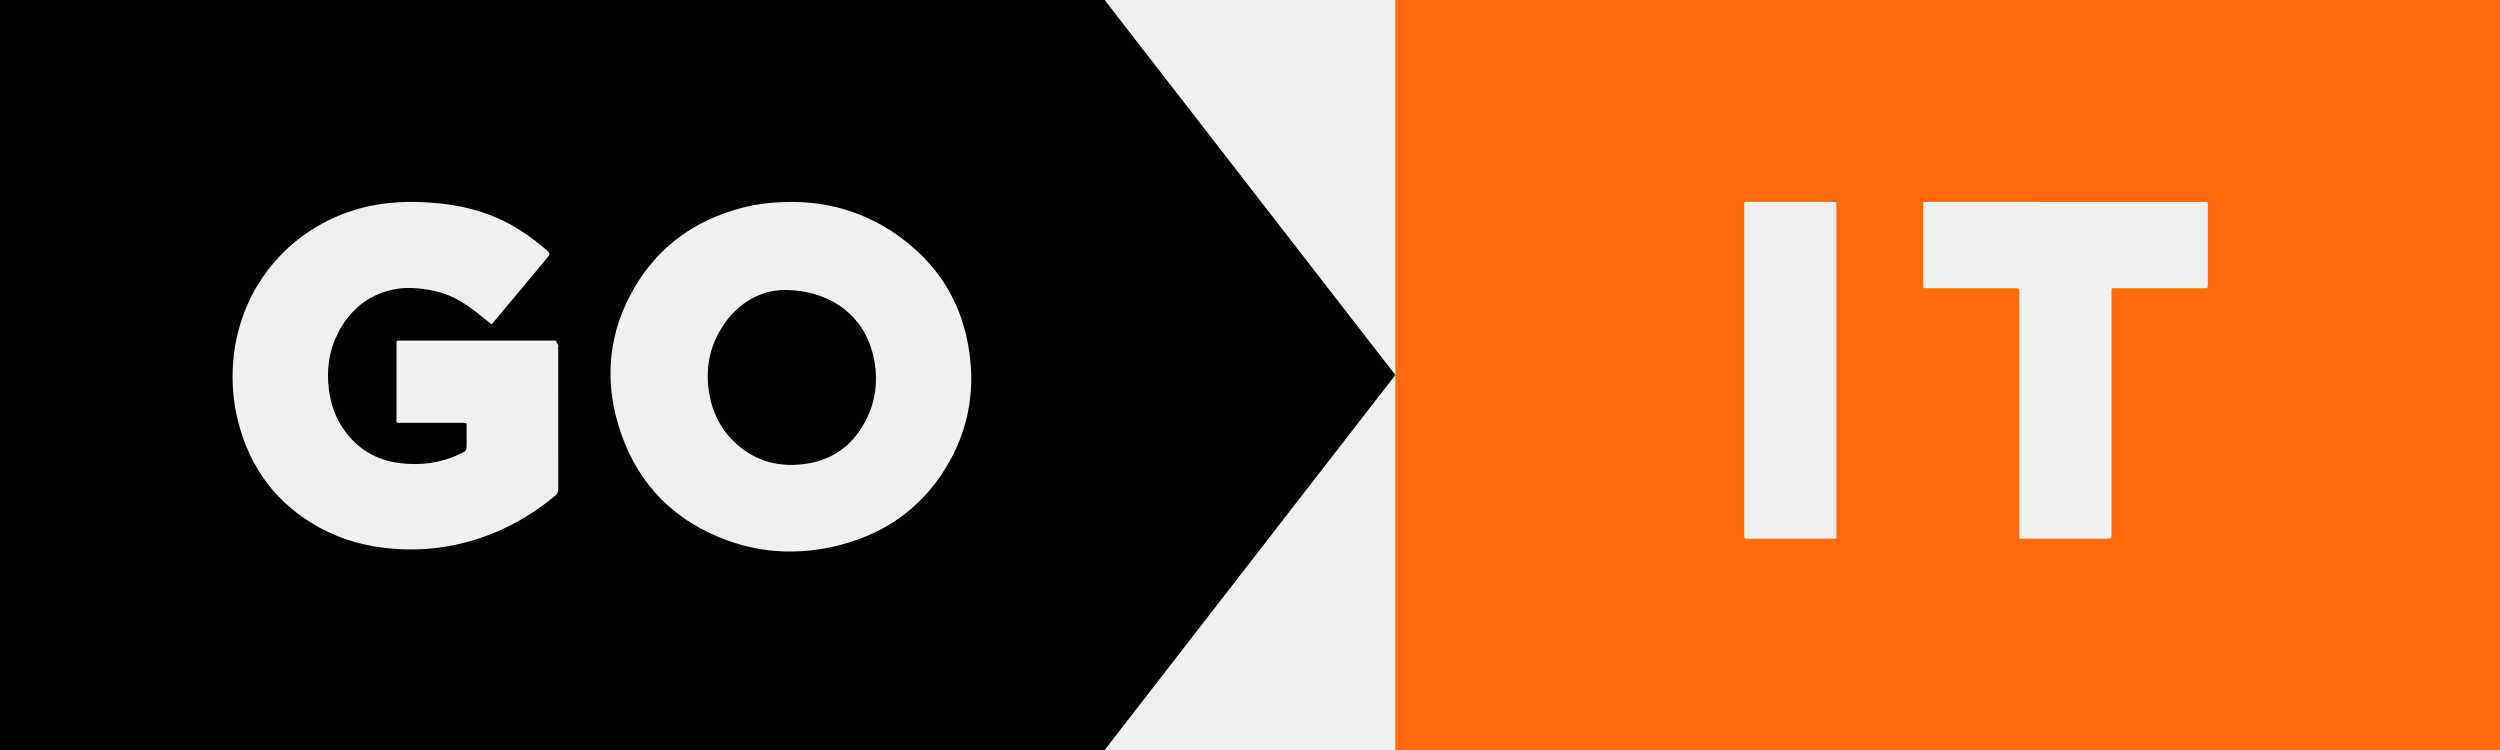
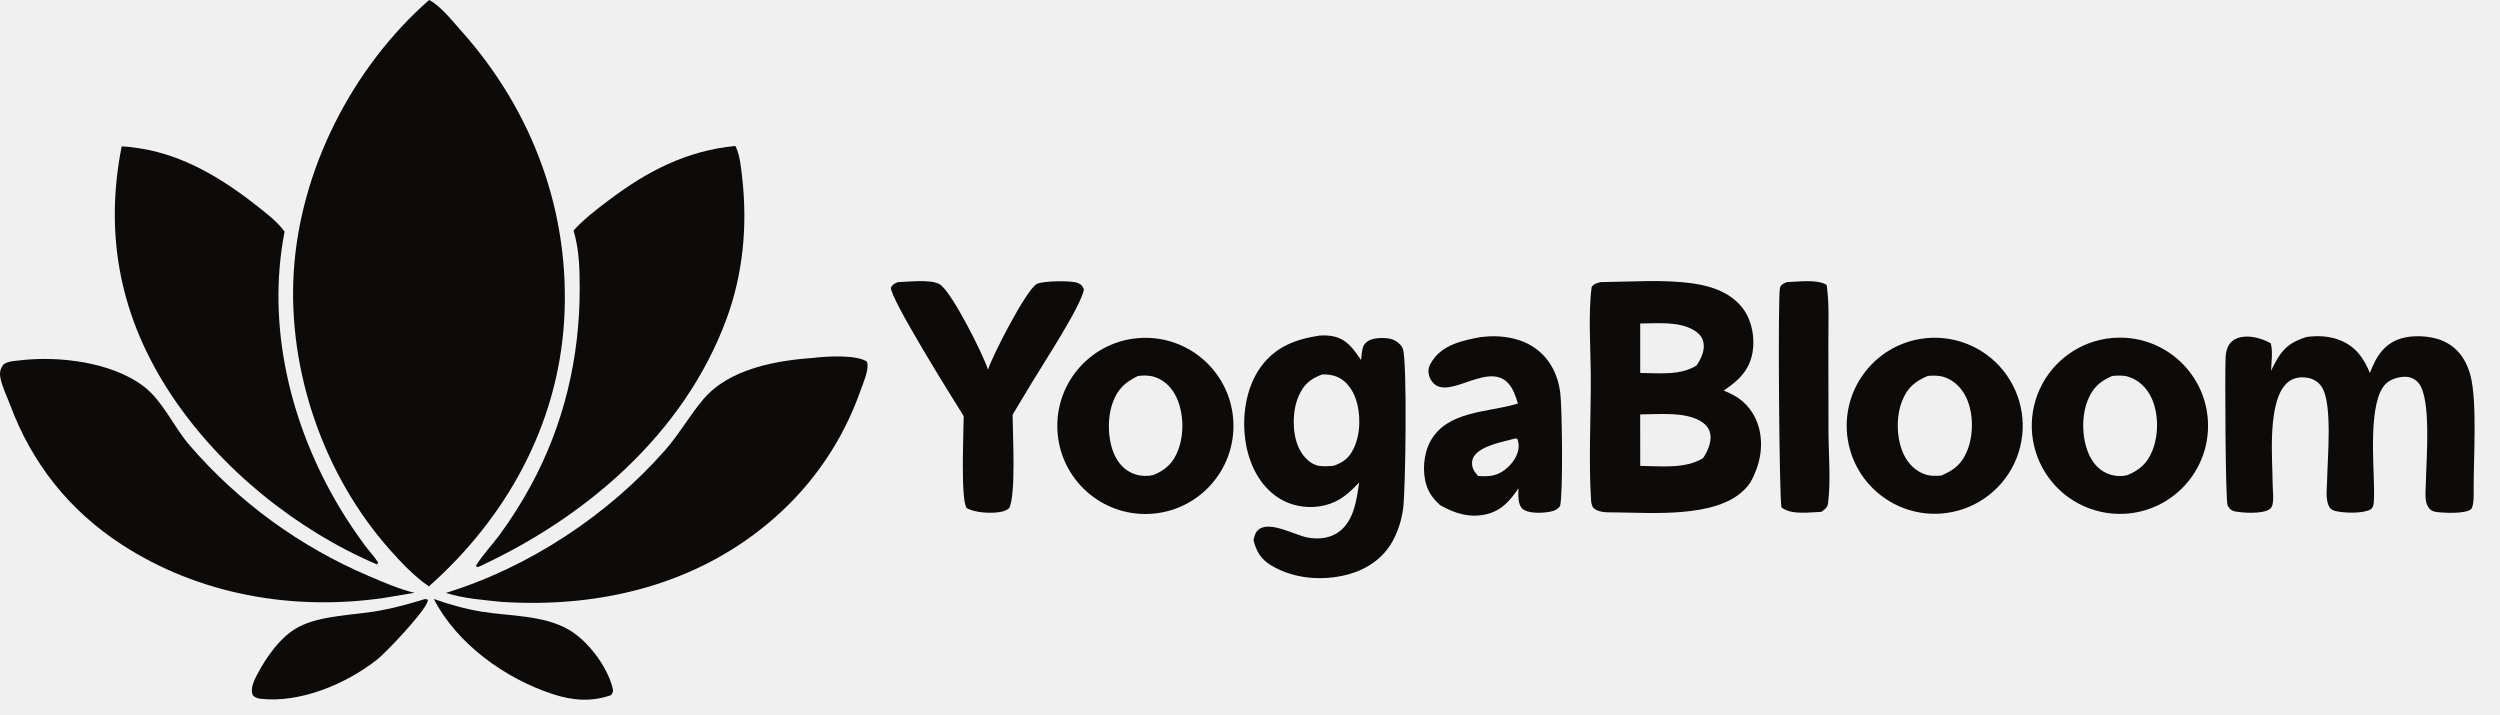
- <svg xmlns="http://www.w3.org/2000/svg" width="100" height="30" viewBox="0 0 100 30" fill="none">
-   <path fill-rule="evenodd" clip-rule="evenodd" d="M100 0H55.815V30H100V0ZM69.769 8.26V14.804V21.317C69.769 21.331 69.769 21.344 69.769 21.358L69.769 21.358V21.358C69.77 21.386 69.771 21.413 69.769 21.44C69.762 21.515 69.782 21.56 69.869 21.548C69.89 21.546 69.91 21.546 69.931 21.547C69.941 21.547 69.952 21.548 69.962 21.548C70.328 21.548 70.694 21.548 71.06 21.548H71.063C71.794 21.548 72.527 21.549 73.259 21.548C73.282 21.548 73.302 21.548 73.32 21.548C73.391 21.549 73.425 21.549 73.441 21.532C73.457 21.517 73.456 21.485 73.455 21.424V21.424C73.454 21.403 73.454 21.379 73.454 21.351V8.279C73.454 8.268 73.454 8.258 73.453 8.248C73.453 8.227 73.452 8.207 73.454 8.186C73.462 8.109 73.435 8.069 73.352 8.078C73.335 8.081 73.318 8.08 73.301 8.079L73.301 8.079C73.292 8.079 73.283 8.078 73.274 8.078C72.905 8.078 72.535 8.078 72.166 8.078H72.165H72.165C71.426 8.078 70.686 8.077 69.947 8.078C69.925 8.078 69.905 8.078 69.888 8.078C69.828 8.077 69.797 8.077 69.782 8.092C69.766 8.107 69.767 8.138 69.768 8.2C69.768 8.217 69.769 8.237 69.769 8.26ZM88.124 8.079H82.627C80.795 8.079 78.963 8.079 77.133 8.077L77.113 8.077L77.091 8.078C77.064 8.078 77.037 8.078 77.009 8.077C76.947 8.074 76.925 8.104 76.93 8.161C76.931 8.178 76.931 8.195 76.93 8.212C76.93 8.22 76.93 8.229 76.93 8.238V11.364L76.93 11.396C76.93 11.463 76.93 11.496 76.946 11.512C76.962 11.528 76.994 11.528 77.056 11.527L77.099 11.527H80.552C80.665 11.527 80.721 11.527 80.748 11.555C80.775 11.582 80.775 11.636 80.775 11.743V21.382C80.775 21.4 80.775 21.417 80.775 21.431V21.431C80.774 21.487 80.773 21.515 80.788 21.531C80.803 21.547 80.837 21.547 80.906 21.547L80.941 21.547H80.987H84.254C84.358 21.547 84.41 21.547 84.435 21.521C84.46 21.496 84.46 21.445 84.46 21.346V11.707C84.46 11.686 84.46 11.668 84.46 11.652C84.459 11.592 84.458 11.561 84.474 11.545C84.49 11.528 84.525 11.528 84.599 11.528L84.645 11.529H88.16C88.311 11.529 88.311 11.529 88.313 11.379V11.333V8.268C88.313 8.247 88.313 8.228 88.313 8.211V8.211C88.314 8.143 88.315 8.11 88.298 8.093C88.282 8.077 88.249 8.078 88.183 8.078C88.166 8.079 88.146 8.079 88.124 8.079Z" style="fill: rgb(255,107,10)" />
-   <path fill-rule="evenodd" clip-rule="evenodd" d="M44.186 0H0V30H44.186L55.814 15L44.186 0ZM19.455 12.808C19.522 12.862 19.589 12.916 19.657 12.971C19.702 12.944 19.73 12.906 19.756 12.87L19.756 12.87C19.763 12.862 19.769 12.854 19.775 12.846C20.013 12.563 20.25 12.278 20.487 11.993C20.962 11.425 21.436 10.857 21.91 10.287C22.005 10.173 22.002 10.12 21.893 10.028C21.808 9.954 21.721 9.882 21.633 9.809C20.88 9.193 20.053 8.713 19.117 8.434C18.491 8.249 17.852 8.148 17.201 8.103C16.353 8.046 15.512 8.074 14.679 8.266C11.761 8.938 9.584 11.352 9.329 14.448C9.261 15.283 9.326 16.11 9.539 16.921C10.026 18.759 11.082 20.166 12.759 21.093C13.672 21.598 14.662 21.865 15.702 21.948C16.583 22.019 17.455 21.965 18.316 21.771C19.772 21.443 21.058 20.78 22.203 19.833C22.294 19.758 22.331 19.683 22.331 19.562C22.328 18.089 22.328 16.614 22.328 15.14L22.328 14.035C22.328 14.016 22.327 13.997 22.326 13.977C22.323 13.934 22.32 13.891 22.331 13.852C22.345 13.806 22.32 13.78 22.296 13.755C22.277 13.734 22.257 13.713 22.26 13.682C22.266 13.632 22.232 13.624 22.192 13.624H22.084H16.046C16.034 13.624 16.022 13.624 16.01 13.625C15.986 13.625 15.961 13.626 15.938 13.624C15.876 13.618 15.856 13.649 15.86 13.706C15.862 13.729 15.862 13.754 15.861 13.778C15.861 13.79 15.86 13.802 15.86 13.813C15.86 14.137 15.86 14.46 15.86 14.784C15.86 15.43 15.859 16.077 15.86 16.724C15.86 16.751 15.86 16.774 15.859 16.794C15.858 16.853 15.857 16.883 15.872 16.899C15.888 16.915 15.921 16.915 15.99 16.914H15.99C16.007 16.914 16.026 16.913 16.048 16.913H18.479C18.5 16.913 18.519 16.913 18.536 16.913C18.603 16.912 18.636 16.912 18.652 16.928C18.666 16.943 18.666 16.973 18.665 17.032C18.665 17.052 18.664 17.076 18.665 17.105C18.666 17.245 18.665 17.385 18.665 17.525C18.665 17.595 18.665 17.666 18.665 17.736V17.741C18.665 18.03 18.665 18.032 18.403 18.158C17.636 18.524 16.826 18.629 15.99 18.524C15.061 18.409 14.318 17.97 13.773 17.211C13.418 16.716 13.225 16.159 13.152 15.558C13.061 14.791 13.154 14.054 13.502 13.357C13.922 12.521 14.556 11.921 15.469 11.645C16.108 11.451 16.755 11.502 17.396 11.642C17.977 11.768 18.483 12.052 18.95 12.407C19.12 12.536 19.286 12.671 19.455 12.808L19.455 12.808L19.455 12.808ZM36.654 10.014C35.222 8.711 33.516 8.091 31.752 8.077C30.938 8.078 30.329 8.144 29.683 8.312C27.81 8.8 26.343 9.848 25.369 11.52C24.369 13.236 24.166 15.076 24.725 16.969C25.351 19.085 26.684 20.625 28.746 21.483C30.331 22.14 31.972 22.228 33.627 21.794C35.55 21.29 37.025 20.177 37.991 18.44C38.805 16.975 39.023 15.404 38.72 13.764C38.447 12.29 37.766 11.027 36.654 10.014ZM28.745 13.322C29.369 12.172 30.366 11.62 31.334 11.599C33.297 11.594 34.581 12.698 34.931 14.229C35.143 15.152 35.049 16.048 34.595 16.886C34.061 17.87 33.228 18.443 32.107 18.57C31.023 18.695 30.076 18.389 29.304 17.61C28.808 17.11 28.509 16.502 28.383 15.815C28.221 14.945 28.321 14.103 28.745 13.322Z" style="fill: #010101" />
+ <svg xmlns="http://www.w3.org/2000/svg" width="84" height="24" viewBox="0 0 84 24" fill="none">
+   <g clip-path="url(#clip0_8204_102496)">
+     <path d="M14.419 0C14.792 0.185 15.212 0.718 15.493 1.032C17.91 3.732 19.178 7.171 18.954 10.791C18.737 14.294 17.007 17.404 14.41 19.703C13.919 19.367 13.469 18.889 13.075 18.444C10.87 15.949 9.661 12.444 9.871 9.119C10.088 5.691 11.841 2.26 14.419 0Z" fill="#0D0B0A" />
+     <path d="M24.704 4.903C24.711 4.915 24.72 4.927 24.726 4.939C24.863 5.219 24.903 5.664 24.938 5.975C25.12 7.591 24.969 9.212 24.401 10.743C22.98 14.568 19.696 17.383 16.066 19.052C16.023 19.051 16.052 19.055 15.986 19.017C16.208 18.654 16.518 18.329 16.774 17.988C17.165 17.456 17.52 16.898 17.835 16.317C18.948 14.271 19.479 12.02 19.478 9.699C19.477 9.04 19.462 8.382 19.271 7.745C19.612 7.368 20.029 7.049 20.434 6.743C21.739 5.755 23.054 5.068 24.704 4.903Z" fill="#0D0B0A" />
+     <path d="M4.088 4.919C4.284 4.926 4.481 4.952 4.675 4.981C6.167 5.208 7.472 6.002 8.637 6.921C8.962 7.178 9.318 7.446 9.562 7.783C8.943 10.965 9.764 14.302 11.41 17.055C11.673 17.492 11.957 17.916 12.261 18.326C12.406 18.522 12.579 18.699 12.709 18.904L12.663 18.964C9.95 17.804 7.408 15.75 5.773 13.296C4.057 10.721 3.49 7.947 4.088 4.919Z" fill="#0D0B0A" />
+     <path d="M27.36 12.021C27.793 11.969 28.762 11.915 29.125 12.146C29.143 12.2 29.148 12.206 29.15 12.272C29.158 12.526 28.992 12.905 28.906 13.142C28.33 14.776 27.345 16.235 26.045 17.38C23.499 19.631 20.199 20.438 16.866 20.224C16.236 20.158 15.588 20.114 14.982 19.921C17.775 19.063 20.431 17.308 22.355 15.117C22.828 14.578 23.175 13.952 23.636 13.411C24.509 12.382 26.093 12.111 27.36 12.021Z" fill="#0D0B0A" />
+     <path d="M0.684 12.106C1.985 11.953 3.751 12.167 4.823 12.977C5.46 13.459 5.844 14.353 6.37 14.962C8.017 16.869 10.08 18.373 12.4 19.358C12.894 19.569 13.402 19.79 13.925 19.919L12.88 20.093C9.84 20.53 6.69 19.987 4.088 18.296C2.317 17.144 1.07 15.564 0.336 13.593C0.229 13.305 0.068 12.991 0.013 12.69C-0.02 12.514 0.009 12.398 0.111 12.249C0.275 12.129 0.488 12.13 0.684 12.106Z" fill="#0D0B0A" />
+     <path d="M53.779 9.479C54.793 9.47 55.898 9.38 56.898 9.526C57.542 9.62 58.196 9.85 58.588 10.402C58.876 10.808 58.97 11.379 58.881 11.864C58.772 12.459 58.395 12.802 57.918 13.122C58.032 13.171 58.145 13.223 58.255 13.281C58.676 13.509 58.974 13.905 59.098 14.366C59.266 14.995 59.131 15.644 58.818 16.202C58.747 16.31 58.663 16.404 58.57 16.492C57.609 17.404 55.501 17.228 54.258 17.216C54.019 17.214 53.704 17.236 53.526 17.054C53.482 16.963 53.465 16.903 53.459 16.8C53.377 15.466 53.452 14.081 53.451 12.742C53.451 11.793 53.356 10.559 53.48 9.642C53.575 9.522 53.636 9.523 53.779 9.479ZM57.174 14.172C56.637 13.822 55.733 13.923 55.11 13.924L55.112 15.654C55.803 15.659 56.609 15.765 57.222 15.395C57.366 15.182 57.511 14.866 57.469 14.602C57.439 14.41 57.334 14.276 57.174 14.172ZM56.918 11.097C56.406 10.789 55.687 10.867 55.111 10.87V12.531C55.729 12.535 56.466 12.626 57.006 12.278C57.151 12.07 57.291 11.771 57.236 11.509C57.197 11.316 57.082 11.196 56.918 11.097Z" fill="#0D0B0A" />
+     <path d="M44.331 11.276C44.486 11.263 44.641 11.271 44.793 11.3C45.257 11.393 45.483 11.735 45.731 12.098C45.745 11.971 45.755 11.834 45.784 11.71C45.815 11.58 45.886 11.501 46.002 11.438C46.189 11.339 46.592 11.332 46.787 11.405C46.93 11.458 47.09 11.582 47.139 11.732C47.285 12.175 47.228 16.51 47.144 17.103C47.088 17.494 46.967 17.879 46.77 18.221C46.452 18.774 45.911 19.134 45.304 19.299C44.447 19.53 43.474 19.456 42.709 18.996C42.368 18.791 42.209 18.527 42.118 18.146C42.147 18.009 42.181 17.875 42.299 17.786C42.682 17.497 43.509 17.982 43.934 18.061C44.3 18.129 44.694 18.092 44.998 17.862C45.499 17.484 45.583 16.785 45.668 16.209C45.333 16.567 45.014 16.856 44.519 16.977C43.983 17.109 43.395 17.018 42.934 16.713C42.326 16.31 41.988 15.62 41.864 14.919C41.712 14.065 41.844 13.044 42.362 12.33C42.855 11.649 43.534 11.398 44.331 11.276ZM44.422 12.583C44.023 12.733 43.802 12.918 43.631 13.316C43.42 13.805 43.414 14.514 43.62 15.005C43.729 15.263 43.947 15.536 44.222 15.629C44.403 15.689 44.622 15.663 44.809 15.65C45.138 15.533 45.325 15.394 45.481 15.075C45.721 14.584 45.728 13.893 45.545 13.381C45.439 13.083 45.229 12.79 44.931 12.662C44.778 12.596 44.587 12.575 44.422 12.583Z" fill="#0D0B0A" />
+     <path d="M77.499 11.322C77.891 11.27 78.278 11.288 78.648 11.441C79.16 11.653 79.425 12.039 79.628 12.531C79.731 12.271 79.846 12.009 80.03 11.794C80.32 11.452 80.7 11.316 81.141 11.299C81.648 11.28 82.168 11.396 82.54 11.761C82.784 12 82.934 12.321 83.016 12.65C83.234 13.526 83.112 15.408 83.115 16.398C83.116 16.549 83.135 17.028 83.016 17.118C82.815 17.27 82.1 17.236 81.849 17.201C81.703 17.18 81.612 17.101 81.552 16.968C81.458 16.764 81.508 16.398 81.511 16.172C81.521 15.438 81.701 13.409 81.267 12.873C81.167 12.751 81.026 12.674 80.867 12.662C80.633 12.646 80.335 12.727 80.165 12.893C79.563 13.483 79.763 15.581 79.767 16.406C79.769 16.572 79.775 16.755 79.754 16.92C79.745 16.993 79.72 17.077 79.653 17.115C79.396 17.262 78.772 17.241 78.489 17.174C78.341 17.14 78.278 17.09 78.226 16.947C78.138 16.71 78.187 16.358 78.192 16.108C78.205 15.372 78.379 13.543 78.005 12.991C77.892 12.826 77.725 12.725 77.529 12.693C77.305 12.656 77.072 12.686 76.89 12.829C76.158 13.407 76.358 15.432 76.361 16.269C76.362 16.471 76.403 16.758 76.357 16.946C76.338 17.025 76.315 17.073 76.247 17.117C76.012 17.271 75.374 17.238 75.092 17.183C74.974 17.159 74.898 17.087 74.847 16.98C74.775 16.827 74.754 12.426 74.781 11.99C74.788 11.869 74.813 11.739 74.869 11.63C74.94 11.49 75.06 11.399 75.207 11.351C75.556 11.239 75.99 11.363 76.298 11.534C76.372 11.809 76.319 12.169 76.307 12.456C76.343 12.383 76.38 12.31 76.417 12.238C76.689 11.713 76.945 11.498 77.499 11.322Z" fill="#0D0B0A" />
+     <path d="M71.167 11.345C72.788 11.311 74.135 12.587 74.189 14.208C74.242 15.828 72.983 17.19 71.364 17.264C70.298 17.312 69.288 16.784 68.721 15.881C68.154 14.977 68.116 13.839 68.622 12.9C69.129 11.961 70.101 11.367 71.167 11.345ZM70.968 12.633C70.533 12.826 70.296 13.048 70.127 13.503C69.926 14.047 69.958 14.807 70.216 15.326C70.355 15.606 70.572 15.833 70.872 15.934C71.078 16.003 71.271 16.014 71.482 15.964C71.899 15.789 72.149 15.566 72.321 15.139C72.535 14.603 72.533 13.886 72.286 13.361C72.132 13.032 71.857 12.761 71.504 12.656C71.332 12.605 71.145 12.617 70.968 12.633Z" fill="#0D0B0A" />
+     <path d="M38.351 11.354C39.982 11.28 41.365 12.541 41.441 14.172C41.517 15.803 40.258 17.188 38.627 17.267C36.993 17.345 35.605 16.083 35.529 14.448C35.452 12.814 36.716 11.428 38.351 11.354ZM38.812 12.672C38.623 12.607 38.428 12.608 38.233 12.633C37.796 12.849 37.546 13.074 37.379 13.552C37.191 14.092 37.219 14.865 37.491 15.372C37.639 15.649 37.863 15.852 38.166 15.944C38.352 16.001 38.563 16.006 38.752 15.961C39.169 15.788 39.413 15.564 39.58 15.137C39.793 14.595 39.775 13.88 39.53 13.352C39.385 13.041 39.14 12.784 38.812 12.672Z" fill="#0D0B0A" />
+     <path d="M64.534 11.386C65.585 11.216 66.645 11.624 67.312 12.453C67.978 13.283 68.148 14.406 67.756 15.396C67.364 16.384 66.47 17.087 65.416 17.234C63.811 17.459 62.324 16.349 62.082 14.746C61.84 13.144 62.935 11.645 64.534 11.386ZM64.776 12.63C64.337 12.816 64.085 13.028 63.907 13.482C63.7 14.015 63.72 14.752 63.966 15.27C64.115 15.582 64.367 15.838 64.701 15.944C64.868 15.998 65.058 15.997 65.231 15.976C65.668 15.791 65.923 15.584 66.104 15.13C66.314 14.602 66.311 13.873 66.066 13.357C65.92 13.051 65.672 12.793 65.348 12.678C65.165 12.613 64.967 12.614 64.776 12.63Z" fill="#0D0B0A" />
+     <path d="M49.75 11.325C50.12 11.281 50.477 11.288 50.842 11.373C51.396 11.501 51.86 11.823 52.142 12.32C52.294 12.586 52.381 12.878 52.423 13.18C52.487 13.647 52.524 16.599 52.418 17.006C52.329 17.119 52.239 17.16 52.1 17.19C51.864 17.24 51.345 17.271 51.153 17.093C50.986 16.939 51.02 16.616 51.019 16.408C50.741 16.818 50.462 17.149 49.957 17.275C49.393 17.415 48.87 17.251 48.385 16.971C48.178 16.78 48.021 16.585 47.931 16.314C47.782 15.858 47.83 15.242 48.063 14.822C48.63 13.802 49.965 13.863 50.941 13.576L51.002 13.557C50.962 13.435 50.924 13.311 50.874 13.193C50.322 11.919 48.944 13.311 48.278 12.961C48.144 12.89 48.047 12.747 48.013 12.601C47.967 12.408 48.019 12.283 48.125 12.122C48.483 11.576 49.153 11.439 49.75 11.325ZM50.936 14.728C50.531 14.84 49.769 14.963 49.527 15.331C49.449 15.451 49.442 15.609 49.493 15.741C49.529 15.834 49.6 15.916 49.662 15.993C50.081 16.021 50.344 15.99 50.665 15.699C50.859 15.522 51.038 15.237 51.028 14.963C51.026 14.895 51.007 14.825 50.991 14.759L50.936 14.728Z" fill="#0D0B0A" />
+     <path d="M33.196 12.421C33.341 11.96 34.472 9.75 34.833 9.542C35.02 9.435 36.019 9.418 36.22 9.51C36.349 9.569 36.362 9.604 36.421 9.724C36.318 10.296 35.054 12.216 34.68 12.842L34.023 13.934C34.026 14.591 34.141 16.595 33.912 17.071C33.832 17.132 33.775 17.166 33.675 17.189C33.366 17.262 32.752 17.24 32.48 17.069C32.27 16.792 32.38 14.491 32.38 13.982C32.045 13.445 29.878 9.985 29.935 9.654C30.006 9.552 30.052 9.526 30.168 9.48C30.534 9.469 31.277 9.372 31.58 9.556C31.972 9.794 33.05 11.935 33.196 12.421Z" fill="#0D0B0A" />
+     <path d="M60.034 9.479C60.417 9.469 61.044 9.373 61.375 9.571C61.468 10.203 61.432 10.871 61.433 11.508L61.437 14.459C61.437 15.229 61.522 16.156 61.422 16.912C61.403 17.062 61.31 17.111 61.201 17.198C60.801 17.211 60.187 17.31 59.858 17.05C59.781 16.755 59.732 9.945 59.806 9.676C59.842 9.548 59.926 9.534 60.034 9.479Z" fill="#0D0B0A" />
+     <path d="M14.576 20.125C15.105 20.313 15.637 20.463 16.192 20.553C17.148 20.708 18.259 20.663 19.117 21.161C19.751 21.529 20.401 22.39 20.58 23.104C20.613 23.235 20.604 23.246 20.536 23.354C19.873 23.593 19.228 23.537 18.567 23.32C16.977 22.8 15.355 21.64 14.576 20.125Z" fill="#0D0B0A" />
+     <path d="M14.277 20.128C14.311 20.125 14.343 20.143 14.376 20.152C14.374 20.167 14.374 20.183 14.371 20.198C14.289 20.537 12.979 21.917 12.677 22.156C11.632 22.982 10.08 23.637 8.732 23.476C8.696 23.468 8.646 23.458 8.613 23.443C8.54 23.409 8.494 23.383 8.475 23.304C8.424 23.093 8.544 22.849 8.64 22.666C8.949 22.075 9.432 21.382 10.038 21.063C10.785 20.671 11.888 20.672 12.718 20.524C13.249 20.43 13.762 20.286 14.277 20.128Z" fill="#0D0B0A" />
+   </g>
+   <defs>
+     <clipPath id="clip0_8204_102496">
+       <rect width="83.147" height="23.51" fill="white" />
+     </clipPath>
+   </defs>
</svg>
